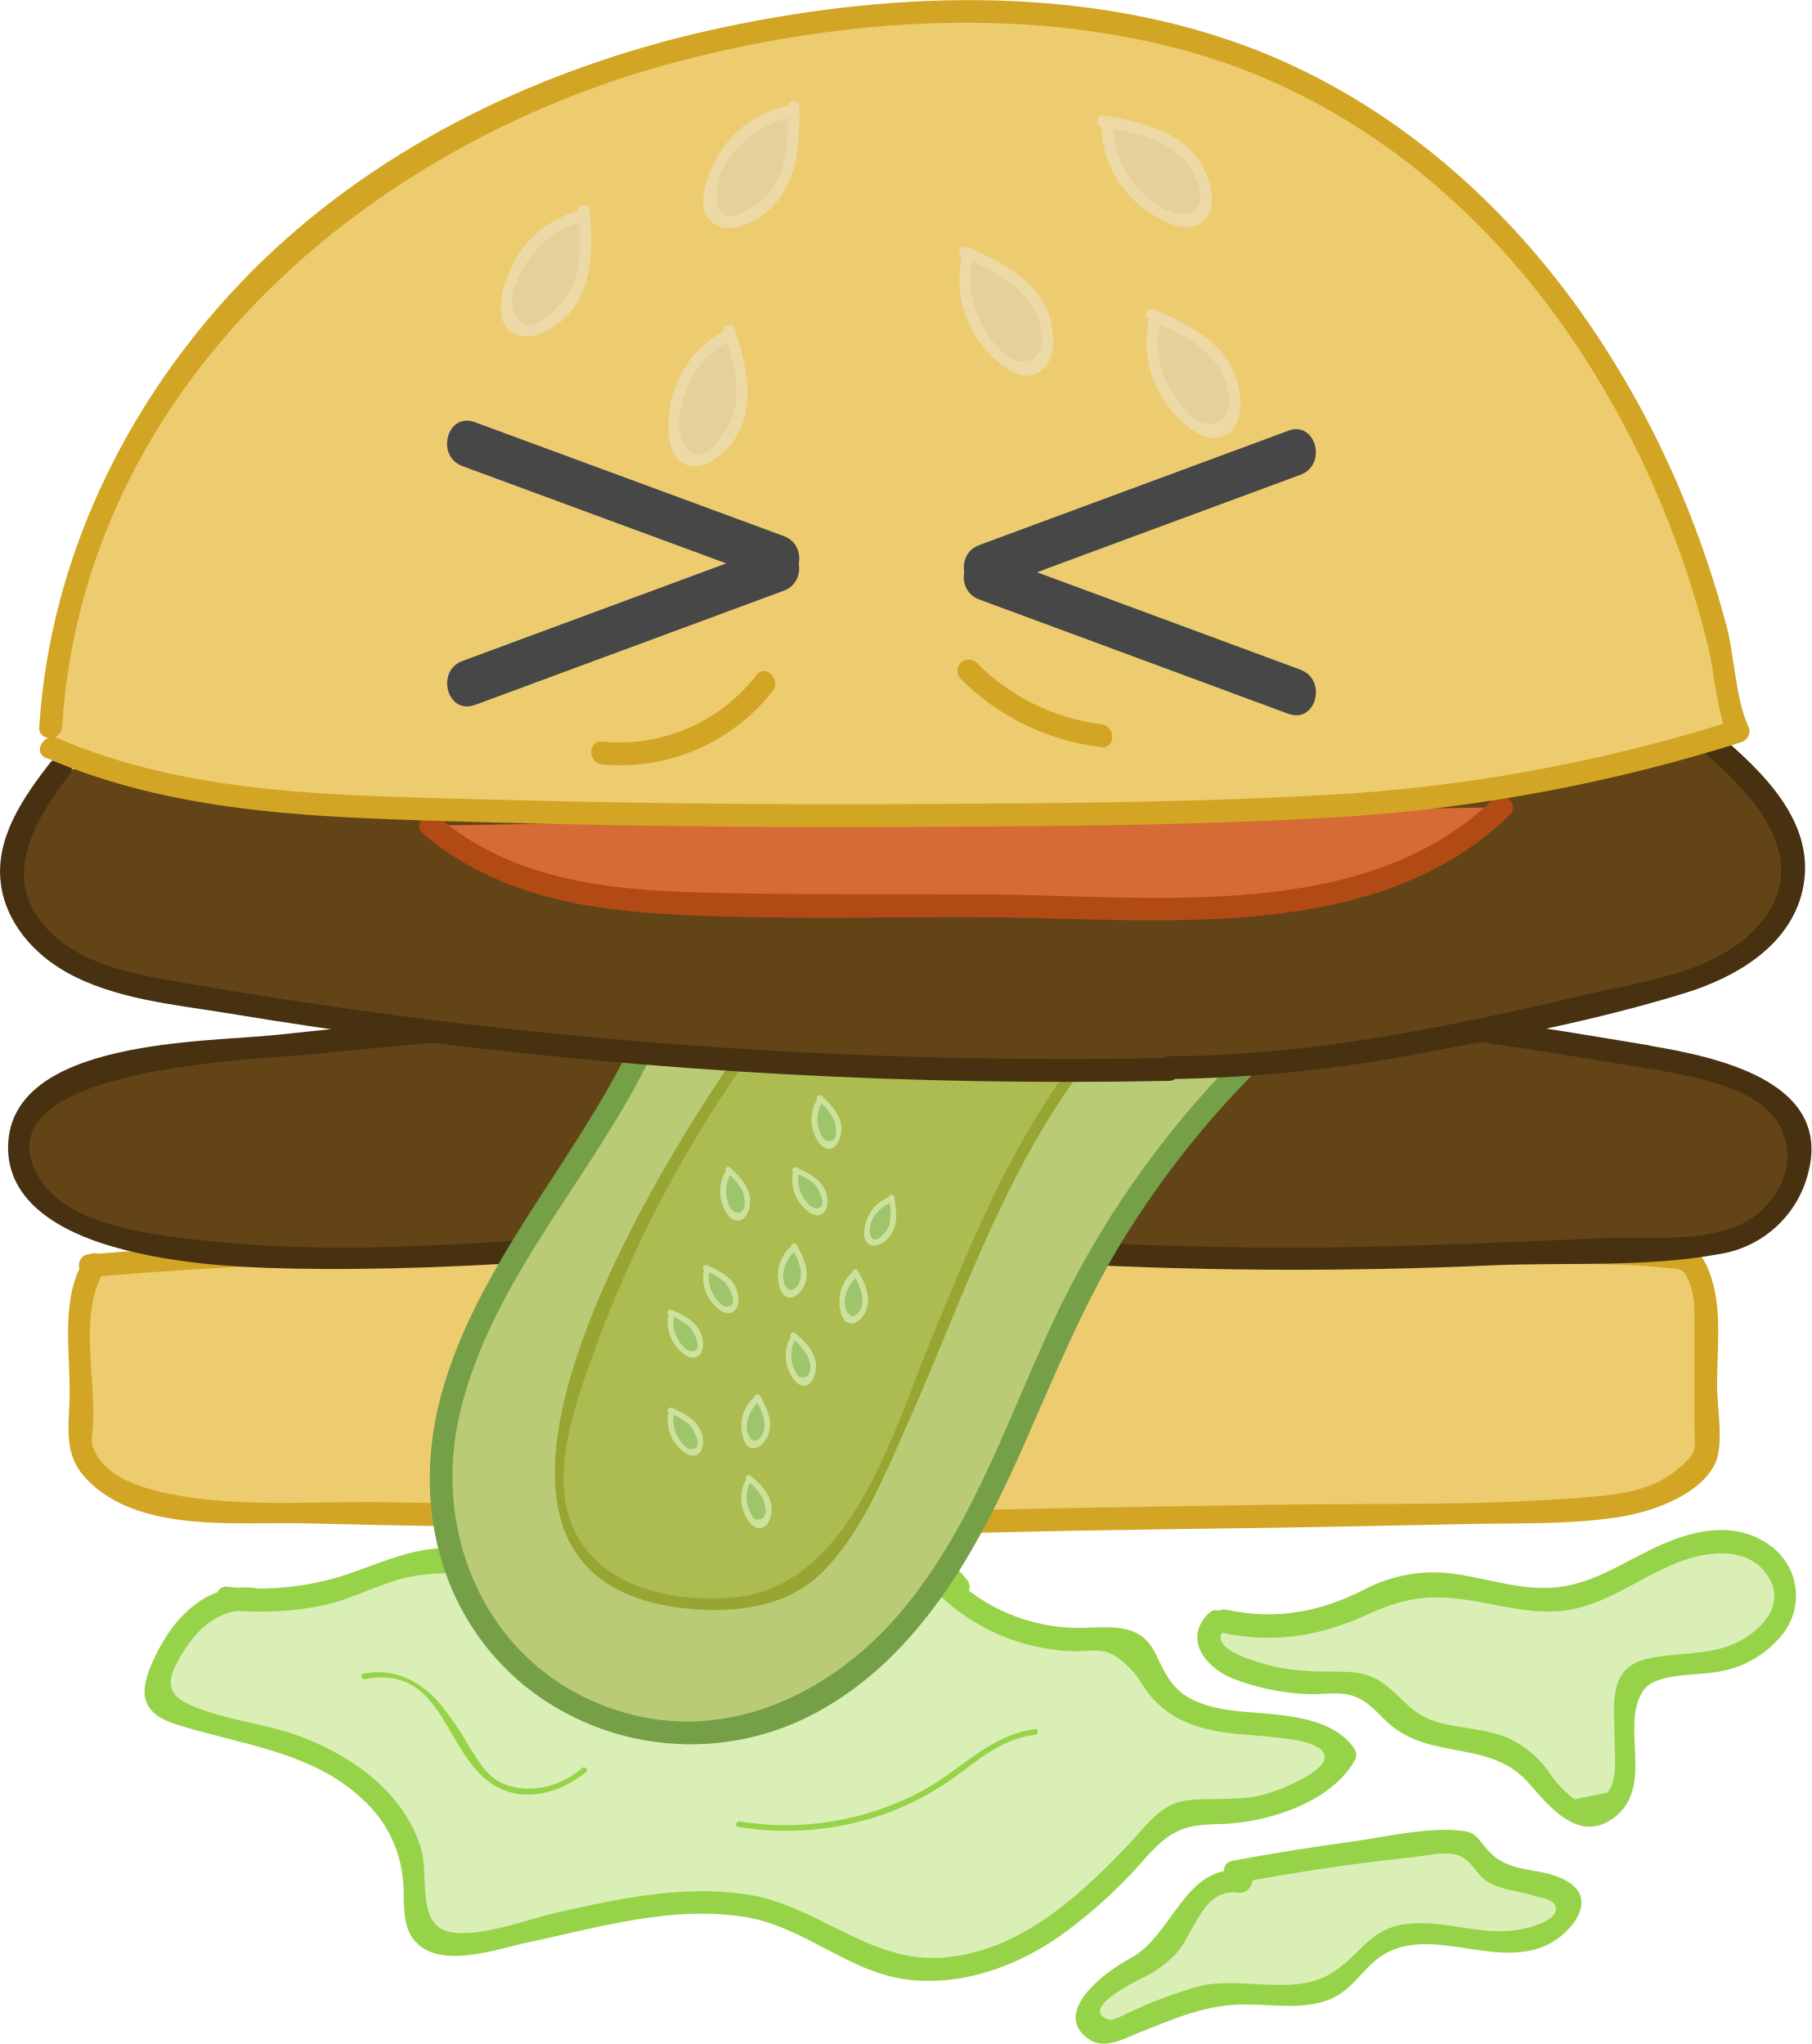
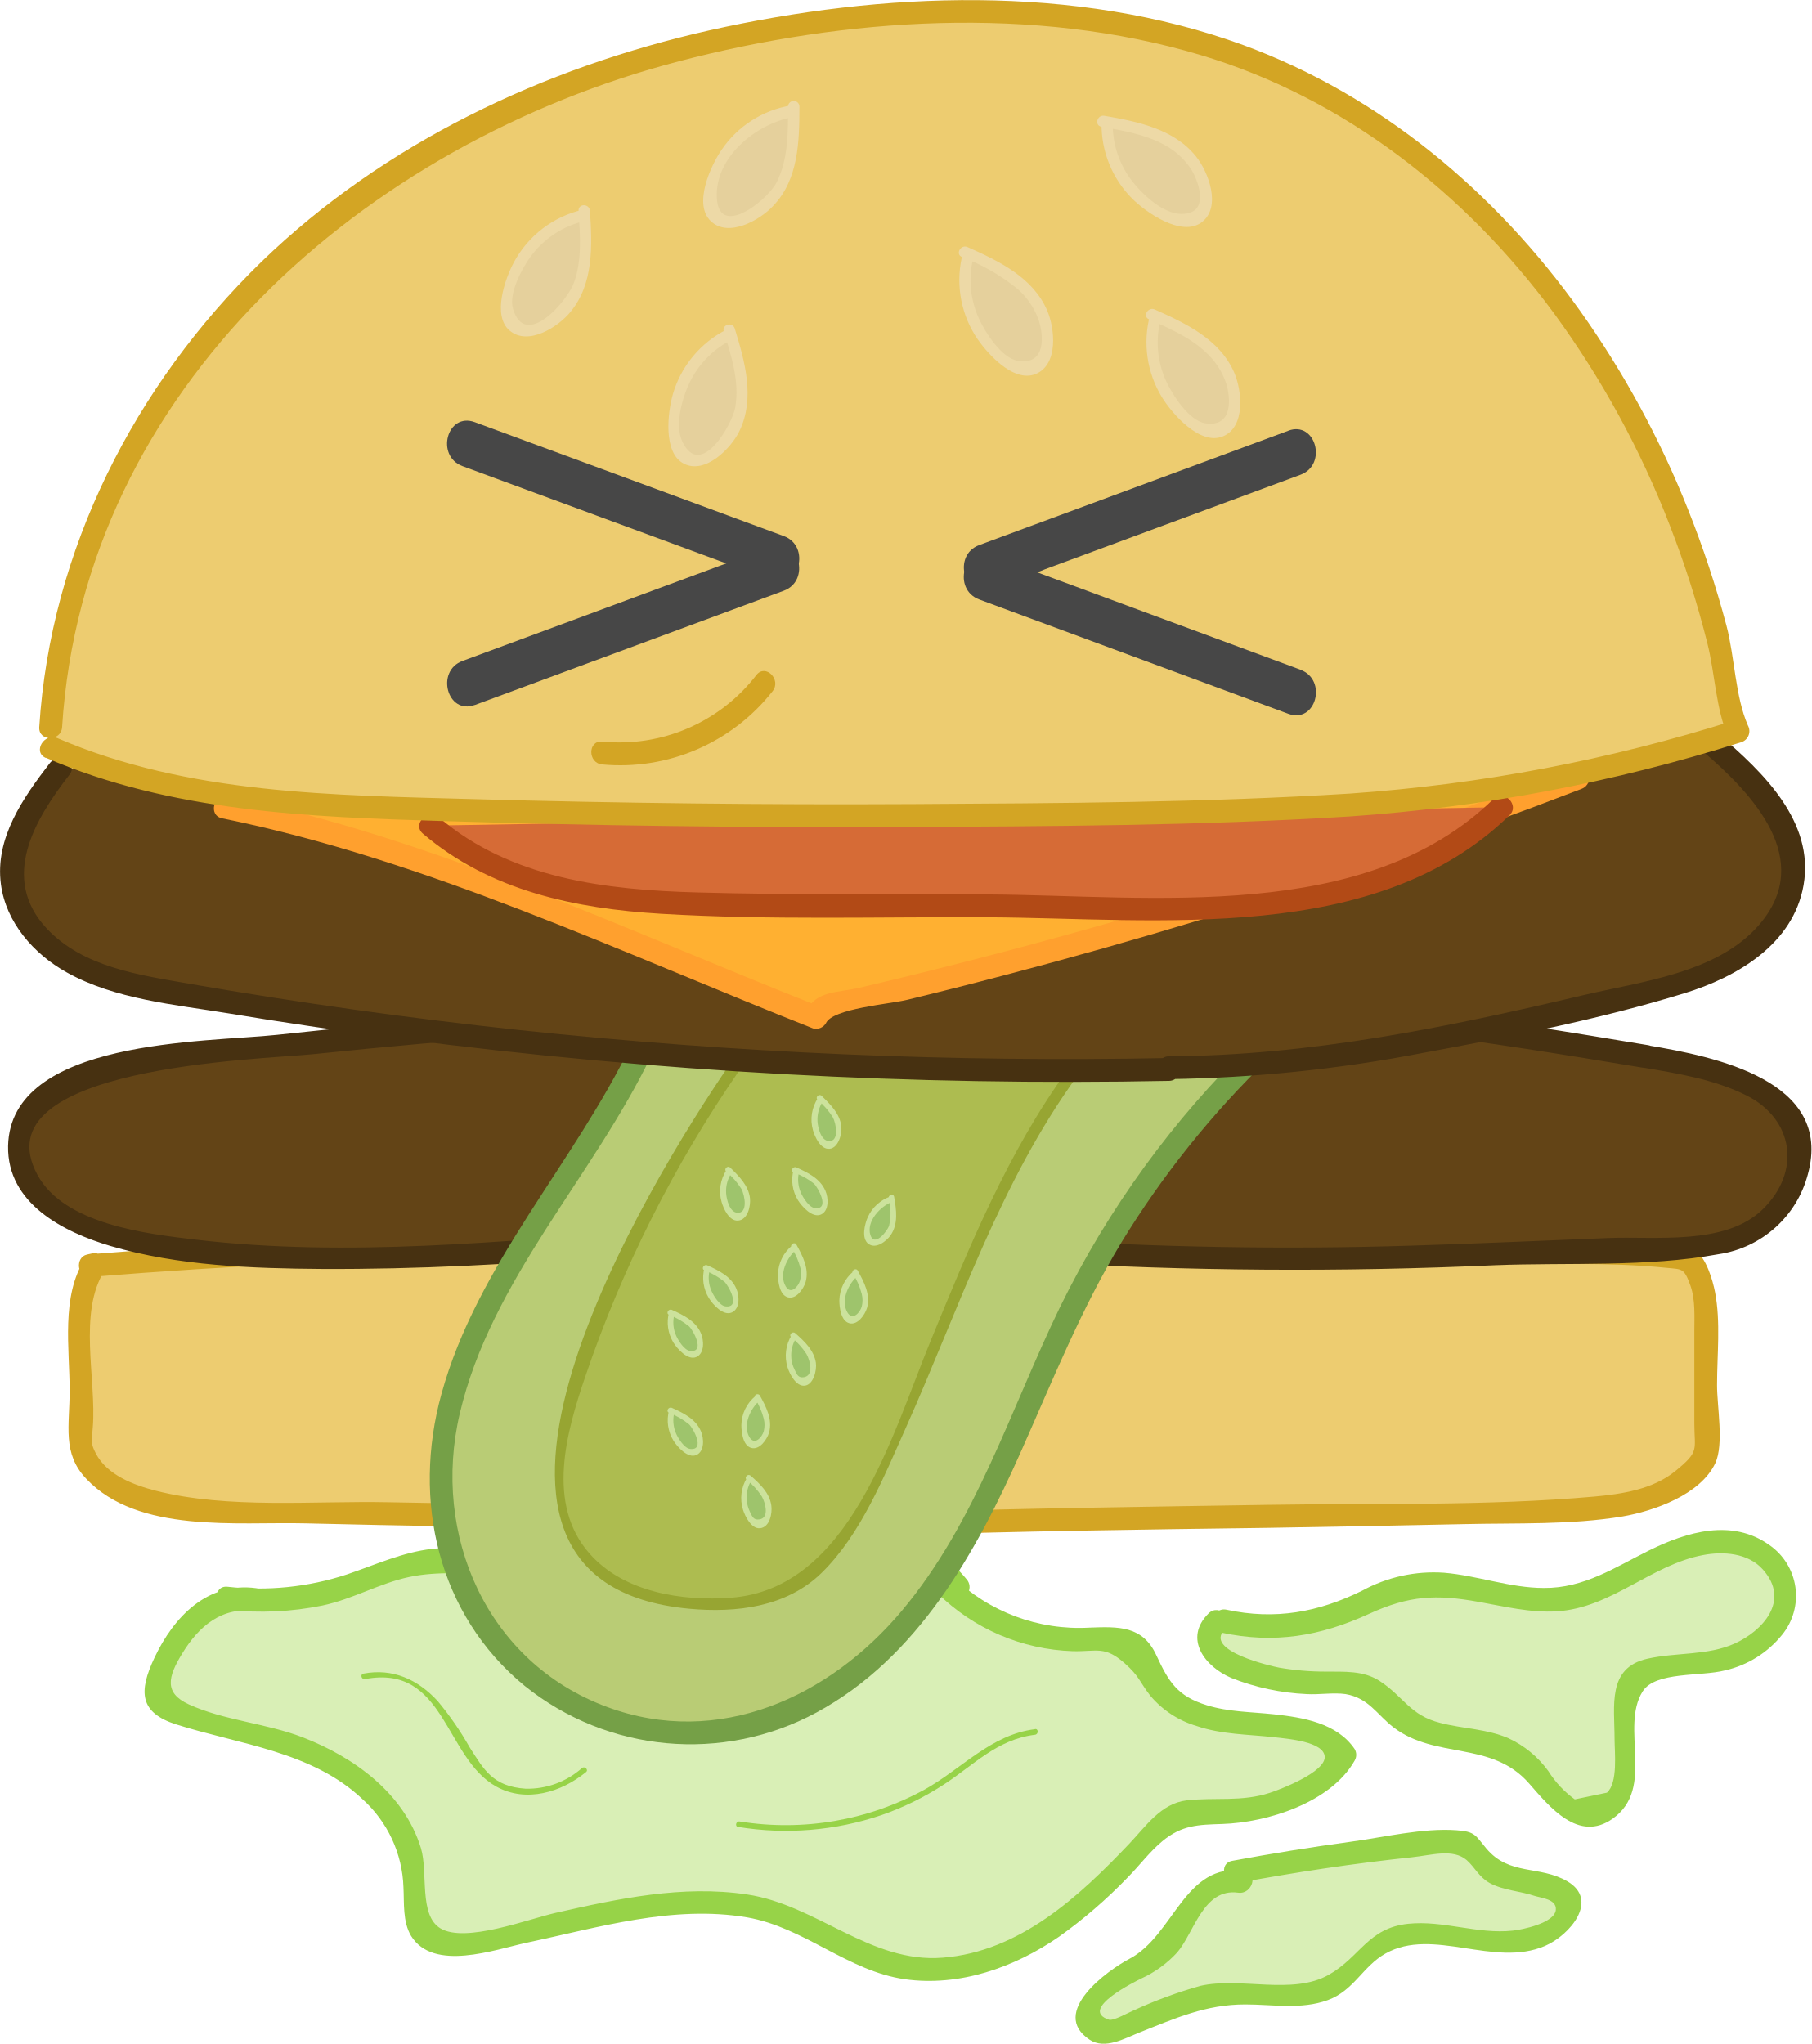
<svg xmlns="http://www.w3.org/2000/svg" id="Layer_1" data-name="Layer 1" viewBox="0 0 237.77 268.29">
  <defs>
-     <style>.cls-1{fill:#edcc70;}.cls-2{fill:#d3a524;}.cls-3{fill:#634416;}.cls-4{fill:#473111;}.cls-5{fill:#d9efb6;}.cls-6{fill:#97d348;}.cls-7{fill:#b9cc75;}.cls-8{fill:#75a047;}.cls-9{fill:#adbc50;}.cls-10{fill:#97a532;}.cls-11{fill:#9ec46c;}.cls-12{fill:#cce29c;}.cls-13{fill:#d66b36;}.cls-14{fill:#b24a16;}.cls-15{fill:#e5d09c;}.cls-16{fill:#edd9a6;}.cls-17{fill:#474747;}</style>
+     <style>.cls-1{fill:#edcc70;}.cls-2{fill:#d3a524;}.cls-3{fill:#634416;}.cls-4{fill:#473111;}.cls-5{fill:#d9efb6;}.cls-6{fill:#97d348;}.cls-7{fill:#b9cc75;}.cls-8{fill:#75a047;}.cls-9{fill:#adbc50;}.cls-10{fill:#97a532;}.cls-11{fill:#9ec46c;}.cls-12{fill:#cce29c;}.cls-13{fill:#ffb031;}.cls-14{fill:#ffa02e;}.cls-15{fill:#d66b36;}.cls-16{fill:#b24a16;}.cls-17{fill:#e5d09c;}.cls-18{fill:#edd9a6;}.cls-19{fill:#474747;}</style>
  </defs>
  <path class="cls-1" d="M149.56,181.42c32.14-1.14,69.83-1,102,0l.74,1c1.73,2.15,1.8,5.14,1.79,7.9l0,17.29-.58.36c-3.37,5.52-10.9,6.34-17.35,6.57-25.71.92-63.18,1-88.88,1.93h.45c-25.71-.92-63.18-1-88.88-1.93-6.46-.23-14-1-17.35-6.57l-.58-.36,0-17.29c0-2.76.07-5.75,1.8-7.9l-.63.14a809.37,809.37,0,0,1,112.62-1.33" transform="translate(-30.19 -16.46)" />
  <path class="cls-2" d="M149.56,182.92c16.68-.58,33.37-.81,50.07-.8q12.78,0,25.58.21c7.84.13,16-.25,23.77.55,2,.2,2.24,0,3.08,2.36.65,1.86.5,4.08.5,6,0,4,0,8,0,12,0,3.59.74,3.68-2.52,6.33-2.94,2.39-7,3-10.63,3.33-14.13,1.25-28.57.85-42.75,1.08-16.47.26-32.95.47-49.42,1a1.5,1.5,0,0,0,0,3h.45a1.5,1.5,0,0,0,0-3c-22.19-.77-44.38-.91-66.57-1.34-9.75-.2-21,.91-30.48-1.51-2.88-.74-6.42-2.06-7.88-4.91-.68-1.31-.54-1.52-.39-3.44.5-6.25-2-15.07,1.57-20.59a1.52,1.52,0,0,0-1.7-2.2l-.63.14c-1.62.36-1.3,3.09.4,2.94a812.49,812.49,0,0,1,112.62-1.33c1.93.1,1.92-2.9,0-3A812.49,812.49,0,0,0,42,181.09l.4,2.95.63-.14-1.7-2.2c-3.16,4.9-2,11.77-2,17.3,0,4.6-1,8.22,2.18,11.56,6.79,7.21,19.78,5.63,28.72,5.85,25.81.65,51.63.69,77.43,1.59v-3h-.45v3c16.47-.57,32.95-.78,49.42-1q12.87-.21,25.73-.49c6.85-.16,14,.12,20.75-1,4.14-.71,10.26-2.86,12.2-7,1.16-2.49.22-7.48.23-10.25,0-4,.49-8.27-.26-12.18-.31-1.61-1.16-4.57-2.7-5.57-2.39-1.57-7.74-.64-10.51-.72q-13.89-.36-27.78-.48c-21.58-.21-43.17,0-64.74.72-1.92.07-1.93,3.07,0,3Z" transform="translate(-30.19 -16.46)" />
  <path class="cls-3" d="M246.12,155.1c-20.19-3.37-40.61-6.75-61.36-6.74l0-.16A958,958,0,0,0,54,155.26c-4.52.55-9.14,1.17-13.16,2.72s-7.41,4.24-7.92,7.42c-2.88,18.23,40.31,16,48.84,16,21.55.06,38.57-3.83,60.08-2.46,13.6.87,27.19,2,40.81,2.52,22.6.87,45.09-.68,67.65-1.4,6.73-.22,12.28-1.38,15.13-8.11C270.7,159.46,255.11,156.6,246.12,155.1Z" transform="translate(-30.19 -16.46)" />
  <path class="cls-4" d="M246.52,153.65c-20.46-3.41-41-6.7-61.76-6.79l1.44,1.9,0-.16a1.52,1.52,0,0,0-1.44-1.9,966.4,966.4,0,0,0-118.22,5.59c-9.29,1-35,.49-35.29,14.6-.13,7.52,7.24,11.29,13.49,13.13,8.89,2.6,18.49,2.93,27.69,3,12.57.06,25.07-.61,37.59-1.66,18.88-1.57,37.2-.44,56.06.76a577.76,577.76,0,0,0,60.31.41c9.59-.38,19.93.29,29.37-1.45a14.27,14.27,0,0,0,11.7-10.49c3.39-12.33-12.24-15.45-21-16.92-1.89-.32-2.7,2.57-.8,2.89,4.64.78,9.51,1.56,13.75,3.69,6.16,3.08,7.26,10,2.06,15-4.9,4.71-14,3.47-20.19,3.71-8.62.34-17.23.74-25.85,1-16.82.53-33.56.22-50.35-.87-16.39-1.06-32.52-2.4-48.95-1.19-19.88,1.47-40.27,3.62-60.2,1.28-6.51-.77-17.28-2-20.82-8.5-7.77-14.29,29.34-15.14,36.24-15.86a966.88,966.88,0,0,1,113.38-5.07l-1.45-1.9,0,.16a1.52,1.52,0,0,0,1.45,1.9c20.53.09,40.76,3.32,61,6.68C247.61,156.86,248.42,154,246.52,153.65Z" transform="translate(-30.19 -16.46)" />
  <path class="cls-5" d="M60.16,226.27A36.26,36.26,0,0,0,77,224.33c3.21-1.18,6.39-2.84,9.8-2.72l1-.51a37.84,37.84,0,0,0,14.94-.94c2.71-.74,5.46-1.78,8.25-1.44,2.41.29,4.56,1.59,6.86,2.35,6.37,2.09,13.23,0,19.85-1.12s14.53-.58,18.4,4.89l-1.81-.33a24.37,24.37,0,0,0,19,7.13c2.43-.18,5.37-.53,6.82,1.42a11.48,11.48,0,0,1,1.17,3.07c1.59,4.38,6.88,6.05,11.51,6.49s9.71.35,13.37,3.23a1.45,1.45,0,0,1,.66,1,1.5,1.5,0,0,1-.58,1,23.56,23.56,0,0,1-17.76,6.5,8.58,8.58,0,0,0-3.68.2,7.1,7.1,0,0,0-2.41,1.92c-4.9,5.23-9.82,10.58-16,14.28s-13.78,5.55-20.55,3.22c-3.7-1.27-6.89-3.68-10.46-5.28-7-3.1-15-2.91-22.5-1.64S98,270.63,90.47,271.55a6.22,6.22,0,0,1-3.48-.29c-2.7-1.33-2.23-5.2-2.34-8.22-.26-6.9-5.78-12.62-12-15.68s-13.14-4.15-19.74-6.2a2.65,2.65,0,0,1-2.06-4.24,22.2,22.2,0,0,1,4.68-7.75c2.18-2.12,5.35-3.44,8.3-2.71" transform="translate(-30.19 -16.46)" />
  <path class="cls-6" d="M60.16,227.77a40.18,40.18,0,0,0,12.33-.57c4-.84,7.49-2.92,11.4-3.75s7.42-.32,11.41-.57,7.38-1.36,11.1-2.2c5.08-1.15,8.14,1.28,12.79,2.3,3.84.85,7.79.4,11.62-.24,8.06-1.34,18.21-4.33,24.22,3.16l1.46-2.5-1.81-.34a1.51,1.51,0,0,0-1.46,2.51A26.53,26.53,0,0,0,171,233.19c3.18.07,4.16-.73,6.78,1.57,1.94,1.71,1.94,2.4,3.36,4.25a12.63,12.63,0,0,0,6.1,4c3.31,1.13,6.78,1.09,10.22,1.48,1.74.2,6.48.57,6.59,2.55s-5.57,4.2-7.17,4.73c-3.72,1.23-7.21.58-10.94,1-3.36.4-5.33,3.36-7.5,5.65-6.64,7-14.43,14.21-24.54,15-9.47.75-16.54-6.94-25.68-8.3-8.47-1.26-16.86.55-25.08,2.41-3.61.82-11.86,4-15.13,2.05-2.9-1.72-1.6-7.35-2.58-10.55-2.21-7.2-8.8-11.94-15.53-14.54-4.77-1.84-10.33-2.21-14.93-4.32-3.29-1.51-2.73-3.63-.87-6.67,2.19-3.59,5.19-6.19,9.73-5.58,1.91.25,1.89-2.75,0-3-6.39-.86-10.81,3.72-13.36,9.11-2.11,4.46-2,7.23,2.87,8.78,8.3,2.63,17.81,3.54,24.42,9.8a16.25,16.25,0,0,1,5.38,11.56c.11,2.09-.12,4.51,1,6.39,2.94,4.75,11,1.79,15.1.91,9.46-2,19.24-5,29-3.34,7.52,1.31,13.2,7.05,20.72,8.12,7.16,1,14.35-1.54,20.2-5.57a64.29,64.29,0,0,0,9-7.76c1.54-1.54,2.91-3.41,4.58-4.79,2.57-2.14,4.76-2.16,7.85-2.26,5.94-.19,14.28-2.81,17.39-8.32a1.49,1.49,0,0,0,0-1.51c-2.32-3.42-6.75-4.15-10.61-4.57-3-.32-5.94-.3-8.8-1.19-3.87-1.19-5-3.07-6.61-6.54-1.79-3.92-5-3.78-8.81-3.64a23.83,23.83,0,0,1-17.93-6.69l-1.46,2.5,1.82.34a1.52,1.52,0,0,0,1.46-2.51c-4.23-5.26-11.06-6.27-17.45-5.6-4.66.49-9.18,1.84-13.86,2.19-5.54.4-9.31-2.36-14.47-3.1-3.75-.54-7.29,1.13-10.88,1.89-4.57,1-9,.15-13.47.64-3.87.43-7.51,2.11-11.21,3.36a36.93,36.93,0,0,1-15.66,1.61c-1.92-.19-1.91,2.81,0,3Z" transform="translate(-30.19 -16.46)" />
  <path class="cls-6" d="M166,243.43c-5.76.72-9.58,5.2-14.46,7.92a37.92,37.92,0,0,1-24.27,4.19c-.48-.08-.68.65-.2.72a39,39,0,0,0,18.79-1.55,37.67,37.67,0,0,0,8.17-4c3.93-2.54,7-5.94,12-6.55.47-.06.47-.81,0-.75Z" transform="translate(-30.19 -16.46)" />
  <path class="cls-6" d="M78.1,236.85c10.57-2,10.41,10.38,17.26,14.13,3.91,2.14,8.51.72,11.74-1.92.37-.3-.16-.83-.53-.53a10.77,10.77,0,0,1-7.38,2.71c-4.36-.29-5.49-2.52-7.37-5.44a40.85,40.85,0,0,0-4.2-6.08c-2.61-2.82-5.88-4.32-9.72-3.59-.48.09-.28.81.2.72Z" transform="translate(-30.19 -16.46)" />
  <path class="cls-5" d="M190.85,229.3a25.36,25.36,0,0,0,16.83-1.59,47.92,47.92,0,0,1,5.73-2.66c7.3-2.3,15.16,2.48,22.71,1.23,3.58-.59,6.79-2.5,10-4.22s6.65-3.33,10.28-3.24,7.45,2.42,8.08,6c.66,3.75-2.39,7.3-5.9,8.78s-7.43,1.47-11.22,1.94a4.54,4.54,0,0,0-3,1.24,4.81,4.81,0,0,0-.74,3.18l0,6.35c0,3.31-.61,7.51-3.82,8.34-2.08.54-4.22-.79-5.65-2.4s-2.51-3.56-4.2-4.91c-4.68-3.74-12.46-1.67-16.67-5.93a23.38,23.38,0,0,0-2.74-3c-1.78-1.25-4.15-1.06-6.33-1A32.52,32.52,0,0,1,193,235.58a7,7,0,0,1-3.64-2.36c-.82-1.23-.71-3.17.58-3.89" transform="translate(-30.19 -16.46)" />
  <path class="cls-6" d="M190.46,230.75c6.93,1.5,13,.48,19.39-2.45,5.3-2.43,8.83-2.59,14.42-1.58,3.38.6,6.76,1.45,10.23,1.24,7.2-.44,12.34-6.1,19.22-7.39,2.62-.5,5.88-.28,7.81,1.87,3.74,4.15-.1,8.13-3.66,9.74s-7.66,1.14-11.48,2c-5.29,1.2-4.3,6.15-4.3,10.53,0,1.8.47,5.74-1,7.05l-4.22.88a13.21,13.21,0,0,1-3.47-3.71,13.48,13.48,0,0,0-5.27-4.33c-2.84-1.22-6-1.23-8.92-2-4-1-4.78-3.44-7.95-5.5-2.15-1.4-4.64-1.2-7.09-1.23a35.72,35.72,0,0,1-6.1-.52c-.92-.17-10-2.22-7.13-5,1.37-1.36-.75-3.48-2.13-2.12-3.33,3.3-.49,7,3,8.48a30.63,30.63,0,0,0,9.87,2.11c1.66.1,3.48-.23,5.11,0,3.05.52,4.12,2.71,6.3,4.38,5.54,4.22,12.86,1.72,17.77,7.34,2.68,3.06,6.5,7.83,11,4.62,5.62-4,.93-11.93,3.91-16.68,1.67-2.66,7.64-1.94,10.82-2.77a13.45,13.45,0,0,0,7.49-4.67,8.1,8.1,0,0,0-1.68-11.79c-4.88-3.5-10.83-1.73-15.73.69-4.54,2.25-8.6,5-13.87,4.95-4.42,0-8.69-1.63-13.09-2a19.54,19.54,0,0,0-10.73,2.35c-5.77,2.85-11.45,3.88-17.8,2.51-1.88-.41-2.68,2.48-.79,2.89Z" transform="translate(-30.19 -16.46)" />
  <path class="cls-5" d="M193.08,263.48c-2.38-.82-4.89,1-6.31,3.07s-2.31,4.57-4.18,6.26c-1.67,1.51-3.9,2.2-5.85,3.32s-3.78,3.07-3.55,5.31a2.09,2.09,0,0,0,1.07,1.73,2.7,2.7,0,0,0,1.85-.12c4.86-1.59,9.4-4.4,14.48-4.88,5.44-.51,11.71,1.51,15.92-2,1.35-1.12,2.27-2.68,3.62-3.8,3.65-3,9-1.86,13.68-1.15s10.64.09,12.37-4.31a1.76,1.76,0,0,0,.1-1.29,1.9,1.9,0,0,0-1.16-.9c-3.93-1.48-9.38-1-11.14-4.83a3.46,3.46,0,0,0-.78-1.34,2.53,2.53,0,0,0-1.86-.32,283.59,283.59,0,0,0-29,4" transform="translate(-30.19 -16.46)" />
  <path class="cls-6" d="M193.48,262c-7.89-1.08-9.17,8.49-15.08,11.58-2.78,1.45-10.58,7.05-5.2,10.61,2,1.32,4.58-.17,6.51-.94,4.69-1.86,8.76-3.7,13.92-3.69,3.58,0,7.33.7,10.8-.56s4.59-4.44,7.6-6.13c6.23-3.5,14.23,1.9,20.94-1,3.22-1.38,7.18-6,2.91-8.48-3.66-2.12-7.57-.69-10.61-4.29-1.45-1.72-1.43-2.24-3.93-2.41-4.45-.32-9.59.94-14,1.53-5.16.7-10.3,1.54-15.43,2.49-1.89.35-1.09,3.24.8,2.89,7.55-1.4,15.15-2.55,22.79-3.36,2.55-.27,5.38-1.17,7.18.37,1.12,1,1.58,2.19,3,3,1.84,1,4,1.05,5.91,1.7.82.27,2.93.41,2.79,1.84-.16,1.74-4.46,2.6-5.65,2.72-4.61.5-9.11-1.38-13.73-.9-5.29.56-6.28,4.36-10.43,6.7-4.76,2.7-11.59.25-16.85,1.45a59.62,59.62,0,0,0-8.78,3.24c-.59.23-2.62,1.39-3.21,1.2-4.09-1.35,3.66-5.11,4.21-5.39a14.74,14.74,0,0,0,4.75-3.44c2.24-2.61,3.42-8.47,8-7.84,1.89.26,2.71-2.63.8-2.89Z" transform="translate(-30.19 -16.46)" />
  <path class="cls-7" d="M114.42,154.15c-4.79,10.32-11.92,19.35-17.64,29.19s-10.1,21.11-8.54,32.38a32.76,32.76,0,0,0,42.15,26.83c11.48-3.55,20.16-13.14,26.14-23.56s9.83-21.92,15.29-32.62a120.13,120.13,0,0,1,23.72-32" transform="translate(-30.19 -16.46)" />
  <path class="cls-8" d="M113.12,153.39c-7.55,15.76-20.31,29-25,46.06-3.85,13.94-.49,28.92,10.94,38.3a34.76,34.76,0,0,0,38.28,3.49c13.32-7.19,21-21.06,26.91-34.4,4.11-9.24,7.86-18.62,13.12-27.31a122.1,122.1,0,0,1,19.26-24.06c1.38-1.35-.74-3.47-2.12-2.12A124.38,124.38,0,0,0,169.32,188c-6.52,13.44-11,28.22-20.74,39.85-9.5,11.36-24.09,18.09-38.71,12.66C94.07,234.69,86.8,217.91,90.53,202c4.14-17.62,17.52-31.08,25.18-47.08.83-1.73-1.75-3.26-2.59-1.52Z" transform="translate(-30.19 -16.46)" />
  <path class="cls-9" d="M126.52,156.67a161.19,161.19,0,0,0-20.8,42c-2.13,6.57-3.75,14.13-.27,20.09,3.82,6.54,12.39,8.63,20,8.25a20.29,20.29,0,0,0,8.67-2c3.81-2,6.32-5.84,8.45-9.61,10.62-18.82,15.55-40.76,28.45-58.09" transform="translate(-30.19 -16.46)" />
  <path class="cls-10" d="M125.87,156.29c-10.51,15.35-42.63,67.86-5.22,71.33,6.16.57,12.76-.21,17.36-4.7,5.18-5.06,8.19-12.64,11.09-19.11,7-15.66,12.32-32.17,22.52-46.18.57-.79-.73-1.54-1.3-.76-7.9,10.87-12.93,23.27-18,35.61S141.7,225,126.15,226.17c-6.44.49-14.16-.71-18.63-5.84-5.67-6.51-3-15.89-.53-23.14a163,163,0,0,1,20.17-40.14c.55-.8-.75-1.55-1.29-.76Z" transform="translate(-30.19 -16.46)" />
  <path class="cls-11" d="M118.33,201.66a4.64,4.64,0,0,0,2.23,5.26,1,1,0,0,0,.87.14.94.94,0,0,0,.45-.51,3,3,0,0,0-.75-3.2,8.91,8.91,0,0,0-3-1.81" transform="translate(-30.19 -16.46)" />
  <path class="cls-12" d="M118,201.56a5.1,5.1,0,0,0,.58,4c.52.83,1.89,2.36,3,1.88s1-2.23.6-3.13c-.68-1.6-2.31-2.39-3.81-3.06-.44-.19-.82.45-.38.65a9.57,9.57,0,0,1,2.63,1.51c.54.5,2.18,3.46.14,3.23-.76-.09-1.55-1.37-1.83-2a4.27,4.27,0,0,1-.22-2.86.38.38,0,0,0-.73-.2Z" transform="translate(-30.19 -16.46)" />
  <path class="cls-11" d="M118.33,188.8a4.64,4.64,0,0,0,2.23,5.26,1.09,1.09,0,0,0,.87.14.94.94,0,0,0,.45-.51,3,3,0,0,0-.75-3.2,9.1,9.1,0,0,0-3-1.82" transform="translate(-30.19 -16.46)" />
  <path class="cls-12" d="M118,188.7a5.1,5.1,0,0,0,.58,4c.52.83,1.89,2.36,3,1.88s1-2.23.6-3.13c-.68-1.6-2.31-2.39-3.81-3.06-.44-.19-.82.45-.38.65a9.57,9.57,0,0,1,2.63,1.51c.54.5,2.18,3.46.14,3.23-.76-.09-1.55-1.37-1.83-2a4.27,4.27,0,0,1-.22-2.86.38.38,0,0,0-.73-.2Z" transform="translate(-30.19 -16.46)" />
  <path class="cls-11" d="M129.63,200a4.65,4.65,0,0,0-1.36,5.55,1.1,1.1,0,0,0,.62.63,1,1,0,0,0,.66-.14,3,3,0,0,0,1.31-3,8.73,8.73,0,0,0-1.29-3.22" transform="translate(-30.19 -16.46)" />
  <path class="cls-12" d="M129.37,199.68a5,5,0,0,0-1.88,3.83c0,.92.2,2.7,1.3,3s2.06-1.11,2.33-2c.5-1.74-.4-3.43-1.22-4.91a.38.38,0,0,0-.65.38,9.28,9.28,0,0,1,1.18,2.7,3.45,3.45,0,0,1,0,1.63c-.23.8-1.21,1.93-1.89.77-.92-1.57.17-3.82,1.4-4.83.37-.3-.16-.83-.53-.53Z" transform="translate(-30.19 -16.46)" />
  <path class="cls-11" d="M128.57,210.6a4.63,4.63,0,0,0,.55,5.69,1,1,0,0,0,.78.39,1,1,0,0,0,.59-.35,3,3,0,0,0,.23-3.28,8.77,8.77,0,0,0-2.28-2.62" transform="translate(-30.19 -16.46)" />
  <path class="cls-12" d="M128.24,210.41a5.08,5.08,0,0,0-.53,4.23c.28.89,1.11,2.53,2.24,2.41,1.29-.14,1.62-2,1.47-3-.24-1.66-1.52-2.84-2.71-3.89-.36-.32-.89.21-.53.53a9.28,9.28,0,0,1,2,2.2c.48.86,1,2.84-.34,3-.72.11-.91-.32-1.23-1a4.37,4.37,0,0,1-.41-1.45,4.31,4.31,0,0,1,.65-2.75c.25-.41-.39-.79-.65-.38Z" transform="translate(-30.19 -16.46)" />
  <path class="cls-11" d="M123,183a4.65,4.65,0,0,0,2.23,5.27,1.08,1.08,0,0,0,.87.13,1,1,0,0,0,.45-.5,3,3,0,0,0-.76-3.21,8.87,8.87,0,0,0-3-1.81" transform="translate(-30.19 -16.46)" />
  <path class="cls-12" d="M122.65,182.85a5.1,5.1,0,0,0,.58,4c.51.83,1.88,2.37,3,1.88s1-2.23.6-3.12c-.68-1.61-2.31-2.39-3.82-3.07-.43-.19-.82.46-.38.65a9.48,9.48,0,0,1,2.64,1.51c.54.5,2.18,3.46.14,3.23-.76-.08-1.55-1.36-1.83-2a4.27,4.27,0,0,1-.23-2.86.37.37,0,0,0-.72-.2Z" transform="translate(-30.19 -16.46)" />
  <path class="cls-11" d="M134.7,170.09a4.63,4.63,0,0,0,2.23,5.26,1,1,0,0,0,.87.14,1,1,0,0,0,.45-.5,3,3,0,0,0-.76-3.21,8.72,8.72,0,0,0-3-1.81" transform="translate(-30.19 -16.46)" />
  <path class="cls-12" d="M134.34,170a5.1,5.1,0,0,0,.58,4c.52.83,1.89,2.36,3,1.88s1-2.23.6-3.12c-.68-1.61-2.31-2.39-3.82-3.07-.43-.19-.81.45-.37.65A9.57,9.57,0,0,1,137,171.8c.54.5,2.18,3.46.14,3.23-.76-.09-1.55-1.36-1.83-2a4.33,4.33,0,0,1-.23-2.86.37.37,0,0,0-.72-.2Z" transform="translate(-30.19 -16.46)" />
  <path class="cls-11" d="M142.5,183.58a4.62,4.62,0,0,0-1.36,5.55,1.08,1.08,0,0,0,.61.63.88.88,0,0,0,.66-.14,3,3,0,0,0,1.31-3,8.84,8.84,0,0,0-1.28-3.22" transform="translate(-30.19 -16.46)" />
  <path class="cls-12" d="M142.23,183.31a5.1,5.1,0,0,0-1.88,3.83c0,.92.2,2.7,1.3,3s2.06-1.11,2.33-2c.5-1.74-.4-3.43-1.22-4.91-.24-.42-.88,0-.65.38a9.28,9.28,0,0,1,1.18,2.7,3.37,3.37,0,0,1,0,1.64c-.22.79-1.21,1.92-1.89.76-.92-1.57.17-3.82,1.4-4.82.37-.31-.16-.84-.53-.54Z" transform="translate(-30.19 -16.46)" />
  <path class="cls-11" d="M134.41,191.89a4.65,4.65,0,0,0,.55,5.69,1.08,1.08,0,0,0,.79.39.89.89,0,0,0,.58-.35,3,3,0,0,0,.24-3.28,8.91,8.91,0,0,0-2.28-2.62" transform="translate(-30.19 -16.46)" />
  <path class="cls-12" d="M134.09,191.7a5.14,5.14,0,0,0-.54,4.24c.28.88,1.11,2.52,2.25,2.4s1.61-2,1.47-3c-.25-1.66-1.52-2.84-2.71-3.89-.36-.32-.9.21-.53.53a9.24,9.24,0,0,1,2,2.2c.49.86,1,2.84-.34,3.05-.72.11-.91-.32-1.22-1a4.1,4.1,0,0,1-.42-1.45,4.31,4.31,0,0,1,.66-2.75c.25-.41-.4-.79-.65-.38Z" transform="translate(-30.19 -16.46)" />
  <path class="cls-11" d="M125.88,170.18a4.63,4.63,0,0,0,.36,5.7,1.07,1.07,0,0,0,.77.42,1,1,0,0,0,.59-.33,3,3,0,0,0,.35-3.27,8.86,8.86,0,0,0-2.18-2.7" transform="translate(-30.19 -16.46)" />
  <path class="cls-12" d="M125.56,170a5.06,5.06,0,0,0-.67,4.21c.25.89,1,2.56,2.17,2.46,1.29-.1,1.67-1.95,1.56-2.95-.2-1.66-1.44-2.88-2.59-4-.35-.34-.88.19-.53.53a9.24,9.24,0,0,1,2,2.27c.44.82.89,3.22-.54,3.12-1-.07-1.41-1.7-1.47-2.57a4.28,4.28,0,0,1,.76-2.73c.26-.4-.39-.78-.65-.37Z" transform="translate(-30.19 -16.46)" />
  <path class="cls-11" d="M137.87,160.76a4.65,4.65,0,0,0,.36,5.71,1,1,0,0,0,.77.41,1,1,0,0,0,.6-.32,3.06,3.06,0,0,0,.35-3.28,9.13,9.13,0,0,0-2.19-2.69" transform="translate(-30.19 -16.46)" />
  <path class="cls-12" d="M137.55,160.57a5.12,5.12,0,0,0-.67,4.22c.25.89,1,2.56,2.17,2.46s1.67-1.95,1.56-2.95c-.19-1.66-1.44-2.88-2.59-4-.35-.33-.88.2-.53.53a9.48,9.48,0,0,1,2,2.28c.44.82.89,3.22-.54,3.12-1-.07-1.41-1.7-1.47-2.57a4.41,4.41,0,0,1,.76-2.73c.27-.4-.38-.78-.65-.38Z" transform="translate(-30.19 -16.46)" />
  <path class="cls-11" d="M147.17,173.86a4.65,4.65,0,0,0-3.13,4.79,1.06,1.06,0,0,0,.37.79,1,1,0,0,0,.67.1,3,3,0,0,0,2.24-2.42,8.85,8.85,0,0,0-.14-3.47" transform="translate(-30.19 -16.46)" />
  <path class="cls-12" d="M147.07,173.5a5.1,5.1,0,0,0-3,2.74c-.39.88-.87,2.8.11,3.5s2.33-.35,2.88-1.12c1.05-1.49.77-3.37.48-5.07-.08-.47-.81-.27-.72.2a7.61,7.61,0,0,1,.06,3.58c-.26.79-1.94,2.84-2.45,1.26-.59-1.8,1.33-3.83,2.84-4.37.45-.16.25-.88-.2-.72Z" transform="translate(-30.19 -16.46)" />
  <path class="cls-11" d="M134.45,180.19a4.64,4.64,0,0,0-1.38,5.55,1.1,1.1,0,0,0,.62.63,1,1,0,0,0,.66-.14,3,3,0,0,0,1.32-3,9.21,9.21,0,0,0-1.28-3.22" transform="translate(-30.19 -16.46)" />
  <path class="cls-12" d="M134.18,179.92a5.05,5.05,0,0,0-1.89,3.82c0,.92.2,2.7,1.3,3s2.06-1.11,2.33-2c.5-1.75-.39-3.44-1.21-4.92-.23-.42-.88,0-.65.38a9.22,9.22,0,0,1,1.18,2.71,3.46,3.46,0,0,1-.05,1.63c-.23.79-1.22,1.92-1.89.75-.92-1.57.18-3.81,1.41-4.82.38-.3-.16-.83-.53-.53Z" transform="translate(-30.19 -16.46)" />
  <path class="cls-3" d="M254.72,114c5.49,4.62,11.5,10.44,10.8,17.58-.44,4.57-3.72,8.47-7.64,10.85S249.41,145.9,245,147c-20.19,4.83-40.6,9.69-61.36,9.67l0,.23a670.62,670.62,0,0,1-130.8-10.13c-4.52-.8-9.13-1.68-13.15-3.91s-7.42-6.08-7.93-10.65c-.6-5.46,2.89-10.45,6.28-14.77" transform="translate(-30.19 -16.46)" />
  <path class="cls-4" d="M253.66,115.06c6.58,5.62,14.75,14.27,7.41,22.78-5.47,6.35-15.46,7.45-23.15,9.26-17.87,4.22-35.89,7.93-54.33,8a1.53,1.53,0,0,0-1.45,1.9l0,.23,1.45-1.9a676.66,676.66,0,0,1-85.17-3.66q-21.75-2.33-43.3-6.07c-6.56-1.15-14-2.15-18.8-7.27-6.16-6.59-1.6-14.29,3-20.2,1.18-1.52-1.42-3-2.59-1.51-3.5,4.54-7.23,9.85-6.42,15.91.66,5,4.3,9.14,8.61,11.55,6.36,3.56,14.19,4.23,21.25,5.39q11.32,1.88,22.71,3.35a677.26,677.26,0,0,0,100.75,5.51,1.52,1.52,0,0,0,1.44-1.9l0-.23-1.44,1.9a189.14,189.14,0,0,0,33.21-3.42c11.46-2.11,23.24-4.41,34.39-7.84,6.93-2.12,14.33-6.45,15.67-14.22,1.44-8.32-5.34-14.83-11.08-19.72-1.46-1.25-3.59.86-2.12,2.12Z" transform="translate(-30.19 -16.46)" />
-   <path class="cls-13" d="M86.76,124.83c10.81,9.69,26.74,10.28,41.25,10.36l50.11.27c17.43.09,36.9-.62,49.12-13.05" transform="translate(-30.19 -16.46)" />
-   <path class="cls-14" d="M85.7,125.89c8.81,7.51,20,9.83,31.26,10.51,14.23.85,28.6.39,42.85.46,22.39.12,50.92,3.73,68.49-13.39,1.39-1.35-.74-3.47-2.12-2.12-16.84,16.4-44.92,12.63-66.37,12.51-12.69-.07-25.4.09-38.08-.26-12-.33-24.48-1.79-33.91-9.83-1.46-1.25-3.59.87-2.12,2.12Z" transform="translate(-30.19 -16.46)" />
+   <path class="cls-13" d="M237.37,118.52a713.53,713.53,0,0,1-99.6,30.33l-.51,1.15-40-15.81c-5.4-2.14-10.8-4.27-16.31-6.13a170.78,170.78,0,0,0-21.21-5.64" transform="translate(-30.19 -16.46)" />
+   <path class="cls-14" d="M237,117.08q-26.53,10.2-53.78,18.34-13.62,4.05-27.4,7.55-6.42,1.64-12.88,3.15c-2.75.65-5.73.36-6.94,3.12l1.69-.69c-25.35-10-50.73-22.12-77.55-27.57-1.89-.39-2.69,2.5-.8,2.89,26.83,5.45,52.2,17.56,77.56,27.58a1.51,1.51,0,0,0,1.69-.69c.85-1.93,8.36-2.5,10.68-3.07q6.44-1.56,12.85-3.25,12.84-3.37,25.53-7.22Q213,129.53,237.77,120c1.78-.69,1-3.59-.8-2.89Z" transform="translate(-30.19 -16.46)" />
+   <path class="cls-15" d="M86.76,124.83c10.81,9.69,26.74,10.28,41.25,10.36l50.11.27c17.43.09,36.9-.62,49.12-13.05" transform="translate(-30.19 -16.46)" />
+   <path class="cls-16" d="M85.7,125.89c8.81,7.51,20,9.83,31.26,10.51,14.23.85,28.6.39,42.85.46,22.39.12,50.92,3.73,68.49-13.39,1.39-1.35-.74-3.47-2.12-2.12-16.84,16.4-44.92,12.63-66.37,12.51-12.69-.07-25.4.09-38.08-.26-12-.33-24.48-1.79-33.91-9.83-1.46-1.25-3.59.87-2.12,2.12Z" transform="translate(-30.19 -16.46)" />
  <path class="cls-1" d="M37,114.62c14.72,6.59,31.27,7.45,47.38,8q57.79,1.92,115.63-.12c21.62-.77,37.66-3.61,58.32-10l-.24-.54C252,73.59,228.24,36,191.58,23.33c-14.19-4.9-29.48-5.87-44.45-4.83C120.85,20.32,94.58,28.55,73.8,44.75s-35.55,40.84-37,67.15" transform="translate(-30.19 -16.46)" />
  <path class="cls-2" d="M36.21,115.92c16.52,7.12,34.41,7.77,52.13,8.31q29.89.92,59.81.78c19.72-.09,39.55-.16,59.24-1.39a220.88,220.88,0,0,0,51.31-9.73,1.53,1.53,0,0,0,.89-2.21c-1.65-3.74-1.74-9-2.8-13.05a133.89,133.89,0,0,0-5.08-15.35,124,124,0,0,0-14.13-26C226.48,41.7,211.4,29,193.35,22.37c-22.07-8.06-47.33-7-70-1.94-21.75,4.89-42.72,14.78-58.85,30.39C47.88,67,36.82,88.61,35.34,111.9c-.12,1.92,2.88,1.92,3,0,2.83-44.57,39.85-76.65,80.93-87.39,21.92-5.73,46.58-7.38,68.48-.83,18.86,5.63,34.81,18.17,46.39,33.9a120.86,120.86,0,0,1,15.21,27.87,129.43,129.43,0,0,1,4.91,15.4c1,3.93,1.12,8.67,2.74,12.35l.9-2.21a216.8,216.8,0,0,1-50.51,9.63c-19,1.19-38.19,1.27-57.25,1.38q-28.9.16-57.81-.65c-18.39-.52-37.42-.61-54.6-8-1.76-.75-3.29,1.83-1.52,2.6Z" transform="translate(-30.19 -16.46)" />
-   <path class="cls-15" d="M157.28,49.88a12.88,12.88,0,0,0,6.18,14.6,2.94,2.94,0,0,0,2.41.38,2.61,2.61,0,0,0,1.25-1.4c1.35-2.94.12-6.54-2.1-8.89s-5.25-3.72-8.2-5" transform="translate(-30.19 -16.46)" />
-   <path class="cls-16" d="M156.56,49.68a13.78,13.78,0,0,0,1.58,10.76c1.35,2.17,5,6.36,8,5.1s2.48-6,1.5-8.29c-1.87-4.39-6.36-6.53-10.47-8.36-.87-.39-1.63.9-.75,1.3a26.17,26.17,0,0,1,7.36,4.23,9.64,9.64,0,0,1,2.76,4.15c.61,1.92.95,5.82-2.72,5.26-2.18-.33-4.36-3.79-5.17-5.59a12.2,12.2,0,0,1-.67-8.16.75.75,0,0,0-1.44-.4Z" transform="translate(-30.19 -16.46)" />
-   <path class="cls-15" d="M106.83,44.75A12.85,12.85,0,0,0,96.81,57a2.92,2.92,0,0,0,.78,2.31,2.59,2.59,0,0,0,1.83.45c3.22-.18,5.84-2.94,6.88-6s.83-6.39.62-9.61" transform="translate(-30.19 -16.46)" />
-   <path class="cls-16" d="M106.63,44a13.75,13.75,0,0,0-9,6.89c-1.16,2.16-2.86,7-.57,8.95,2.45,2.11,6.46-.52,8-2.44,3.07-3.71,2.85-8.74,2.56-13.25-.07-1-1.57-1-1.5,0,.2,3.11.48,6.42-.6,9.41-.87,2.42-6.39,8.85-8,3.44-.6-2,1.14-5.24,2.27-6.81a12.22,12.22,0,0,1,7.2-4.74c.94-.23.54-1.68-.4-1.45Z" transform="translate(-30.19 -16.46)" />
-   <path class="cls-15" d="M175.51,32.6a12.87,12.87,0,0,0,9.55,12.66,2.9,2.9,0,0,0,2.42-.21,2.64,2.64,0,0,0,.88-1.67c.59-3.18-1.47-6.37-4.2-8.11s-6-2.33-9.18-2.89" transform="translate(-30.19 -16.46)" />
-   <path class="cls-16" d="M174.76,32.6a13.79,13.79,0,0,0,4,9.91c1.83,1.83,6.51,5.12,9.15,3.12s.86-6.64-.76-8.65c-2.92-3.62-7.66-4.56-12-5.32-1-.17-1.35,1.28-.4,1.44,2.78.49,5.76,1,8.25,2.37a9.53,9.53,0,0,1,3.61,3.35c.92,1.56,2.42,5.73-1.38,5.72-2.33,0-5-2.47-6.32-4.14a12.11,12.11,0,0,1-2.68-7.8.75.75,0,0,0-1.5,0Z" transform="translate(-30.19 -16.46)" />
-   <path class="cls-15" d="M134.24,31A12.87,12.87,0,0,0,123.41,42.6,2.92,2.92,0,0,0,124,45a2.59,2.59,0,0,0,1.79.58c3.23,0,6-2.55,7.27-5.53s1.26-6.31,1.26-9.54" transform="translate(-30.19 -16.46)" />
-   <path class="cls-16" d="M134,30.3a13.7,13.7,0,0,0-9.13,5.86c-1.42,2.09-3.72,7.09-1.4,9.32s6.47-.13,8.2-2C135,40,135.1,35,135.11,30.46a.75.75,0,0,0-1.5,0c0,3.33.06,6.93-1.53,10-1.26,2.4-7.92,7.63-7.82,1.47.08-5.22,5.49-9.36,10.18-10.14.95-.16.54-1.61-.4-1.45Z" transform="translate(-30.19 -16.46)" />
-   <path class="cls-15" d="M181.83,58.07A12.85,12.85,0,0,0,188,72.66a2.88,2.88,0,0,0,2.4.38,2.56,2.56,0,0,0,1.26-1.4c1.34-2.94.12-6.54-2.1-8.89s-5.26-3.71-8.21-5" transform="translate(-30.19 -16.46)" />
-   <path class="cls-16" d="M181.11,57.87a13.81,13.81,0,0,0,1.59,10.75c1.34,2.17,5,6.37,8,5.11s2.48-6,1.5-8.3c-1.86-4.39-6.36-6.52-10.46-8.35-.88-.39-1.64.9-.76,1.29,2.57,1.15,5.27,2.3,7.37,4.24a9.79,9.79,0,0,1,2.76,4.14c.6,1.92.94,5.82-2.72,5.27-2.18-.33-4.36-3.8-5.18-5.59a12.14,12.14,0,0,1-.66-8.16.75.75,0,0,0-1.45-.4Z" transform="translate(-30.19 -16.46)" />
-   <path class="cls-15" d="M126,60.36A12.85,12.85,0,0,0,119,74.63a3,3,0,0,0,1.29,2.06,2.67,2.67,0,0,0,1.89,0c3.09-.93,5-4.22,5.3-7.44s-.66-6.4-1.62-9.49" transform="translate(-30.19 -16.46)" />
-   <path class="cls-16" d="M125.57,59.71a13.81,13.81,0,0,0-7.07,8.49c-.67,2.33-1.34,7.72,1.46,9.13s6.16-2,7.26-4.26c2.11-4.32.73-9.16-.6-13.49-.28-.92-1.73-.52-1.44.4,1,3.18,2.1,6.61,1.5,10-.38,2.11-4.49,9.47-6.92,4.48-1.11-2.29.06-6.13,1.12-8.15A12.29,12.29,0,0,1,126.33,61c.86-.44.1-1.74-.76-1.3Z" transform="translate(-30.19 -16.46)" />
-   <path class="cls-17" d="M90.9,77.65,131.45,92.6c3.63,1.34,5.2-4.45,1.6-5.78l-6.65-2.45c-3.63-1.34-5.19,4.46-1.59,5.78l6.64,2.45,1.6-5.78L92.5,71.87c-3.63-1.34-5.2,4.45-1.6,5.78Z" transform="translate(-30.19 -16.46)" />
-   <path class="cls-17" d="M92.5,109l40.55-15-1.6-5.79-6.64,2.46c-3.6,1.32-2,7.12,1.59,5.78L133.05,94c3.59-1.32,2-7.13-1.6-5.79l-40.55,15c-3.59,1.32-2,7.12,1.6,5.78Z" transform="translate(-30.19 -16.46)" />
-   <path class="cls-17" d="M199.27,73,158.72,88l1.59,5.78L167,91.32c3.59-1.32,2-7.12-1.6-5.78L158.72,88c-3.6,1.32-2,7.12,1.59,5.78l40.55-15c3.6-1.32,2-7.13-1.59-5.79Z" transform="translate(-30.19 -16.46)" />
-   <path class="cls-17" d="M200.86,104.36l-40.55-15c-3.63-1.33-5.19,4.46-1.59,5.79l6.64,2.45c3.63,1.34,5.2-4.46,1.6-5.78l-6.65-2.46-1.59,5.79,40.55,15c3.63,1.34,5.19-4.46,1.59-5.78Z" transform="translate(-30.19 -16.46)" />
+   <path class="cls-17" d="M157.28,49.88a12.88,12.88,0,0,0,6.18,14.6,2.94,2.94,0,0,0,2.41.38,2.61,2.61,0,0,0,1.25-1.4c1.35-2.94.12-6.54-2.1-8.89s-5.25-3.72-8.2-5" transform="translate(-30.19 -16.46)" />
+   <path class="cls-18" d="M156.56,49.68a13.78,13.78,0,0,0,1.58,10.76c1.35,2.17,5,6.36,8,5.1s2.48-6,1.5-8.29c-1.87-4.39-6.36-6.53-10.47-8.36-.87-.39-1.63.9-.75,1.3a26.17,26.17,0,0,1,7.36,4.23,9.64,9.64,0,0,1,2.76,4.15c.61,1.92.95,5.82-2.72,5.26-2.18-.33-4.36-3.79-5.17-5.59a12.2,12.2,0,0,1-.67-8.16.75.75,0,0,0-1.44-.4Z" transform="translate(-30.19 -16.46)" />
+   <path class="cls-17" d="M106.83,44.75A12.85,12.85,0,0,0,96.81,57a2.92,2.92,0,0,0,.78,2.31,2.59,2.59,0,0,0,1.83.45c3.22-.18,5.84-2.94,6.88-6s.83-6.39.62-9.61" transform="translate(-30.19 -16.46)" />
+   <path class="cls-18" d="M106.63,44a13.75,13.75,0,0,0-9,6.89c-1.16,2.16-2.86,7-.57,8.95,2.45,2.11,6.46-.52,8-2.44,3.07-3.71,2.85-8.74,2.56-13.25-.07-1-1.57-1-1.5,0,.2,3.11.48,6.42-.6,9.41-.87,2.42-6.39,8.85-8,3.44-.6-2,1.14-5.24,2.27-6.81a12.22,12.22,0,0,1,7.2-4.74c.94-.23.54-1.68-.4-1.45Z" transform="translate(-30.19 -16.46)" />
+   <path class="cls-17" d="M175.51,32.6a12.87,12.87,0,0,0,9.55,12.66,2.9,2.9,0,0,0,2.42-.21,2.64,2.64,0,0,0,.88-1.67c.59-3.18-1.47-6.37-4.2-8.11s-6-2.33-9.18-2.89" transform="translate(-30.19 -16.46)" />
+   <path class="cls-18" d="M174.76,32.6a13.79,13.79,0,0,0,4,9.91c1.83,1.83,6.51,5.12,9.15,3.12s.86-6.64-.76-8.65c-2.92-3.62-7.66-4.56-12-5.32-1-.17-1.35,1.28-.4,1.44,2.78.49,5.76,1,8.25,2.37a9.53,9.53,0,0,1,3.61,3.35c.92,1.56,2.42,5.73-1.38,5.72-2.33,0-5-2.47-6.32-4.14a12.11,12.11,0,0,1-2.68-7.8.75.75,0,0,0-1.5,0Z" transform="translate(-30.19 -16.46)" />
+   <path class="cls-17" d="M134.24,31A12.87,12.87,0,0,0,123.41,42.6,2.92,2.92,0,0,0,124,45a2.59,2.59,0,0,0,1.79.58c3.23,0,6-2.55,7.27-5.53s1.26-6.31,1.26-9.54" transform="translate(-30.19 -16.46)" />
+   <path class="cls-18" d="M134,30.3a13.7,13.7,0,0,0-9.13,5.86c-1.42,2.09-3.72,7.09-1.4,9.32s6.47-.13,8.2-2C135,40,135.1,35,135.11,30.46a.75.75,0,0,0-1.5,0c0,3.33.06,6.93-1.53,10-1.26,2.4-7.92,7.63-7.82,1.47.08-5.22,5.49-9.36,10.18-10.14.95-.16.54-1.61-.4-1.45Z" transform="translate(-30.19 -16.46)" />
+   <path class="cls-17" d="M181.83,58.07A12.85,12.85,0,0,0,188,72.66a2.88,2.88,0,0,0,2.4.38,2.56,2.56,0,0,0,1.26-1.4c1.34-2.94.12-6.54-2.1-8.89s-5.26-3.71-8.21-5" transform="translate(-30.19 -16.46)" />
+   <path class="cls-18" d="M181.11,57.87a13.81,13.81,0,0,0,1.59,10.75c1.34,2.17,5,6.37,8,5.11s2.48-6,1.5-8.3c-1.86-4.39-6.36-6.52-10.46-8.35-.88-.39-1.64.9-.76,1.29,2.57,1.15,5.27,2.3,7.37,4.24a9.79,9.79,0,0,1,2.76,4.14c.6,1.92.94,5.82-2.72,5.27-2.18-.33-4.36-3.8-5.18-5.59a12.14,12.14,0,0,1-.66-8.16.75.75,0,0,0-1.45-.4Z" transform="translate(-30.19 -16.46)" />
+   <path class="cls-17" d="M126,60.36A12.85,12.85,0,0,0,119,74.63a3,3,0,0,0,1.29,2.06,2.67,2.67,0,0,0,1.89,0c3.09-.93,5-4.22,5.3-7.44s-.66-6.4-1.62-9.49" transform="translate(-30.19 -16.46)" />
+   <path class="cls-18" d="M125.57,59.71a13.81,13.81,0,0,0-7.07,8.49c-.67,2.33-1.34,7.72,1.46,9.13s6.16-2,7.26-4.26c2.11-4.32.73-9.16-.6-13.49-.28-.92-1.73-.52-1.44.4,1,3.18,2.1,6.61,1.5,10-.38,2.11-4.49,9.47-6.92,4.48-1.11-2.29.06-6.13,1.12-8.15A12.29,12.29,0,0,1,126.33,61c.86-.44.1-1.74-.76-1.3Z" transform="translate(-30.19 -16.46)" />
+   <path class="cls-19" d="M90.9,77.65,131.45,92.6c3.63,1.34,5.2-4.45,1.6-5.78l-6.65-2.45c-3.63-1.34-5.19,4.46-1.59,5.78l6.64,2.45,1.6-5.78L92.5,71.87c-3.63-1.34-5.2,4.45-1.6,5.78Z" transform="translate(-30.19 -16.46)" />
+   <path class="cls-19" d="M92.5,109l40.55-15c3.59-1.32,2-7.13-1.6-5.79l-6.64,2.46c-3.6,1.32-2,7.12,1.59,5.78L133.05,94l-1.6-5.79-40.55,15c-3.59,1.32-2,7.12,1.6,5.78Z" transform="translate(-30.19 -16.46)" />
+   <path class="cls-19" d="M199.27,73,158.72,88c-3.6,1.32-2,7.12,1.59,5.78L167,91.32c3.59-1.32,2-7.12-1.6-5.78L158.72,88l1.59,5.78,40.55-15c3.6-1.32,2-7.13-1.59-5.79Z" transform="translate(-30.19 -16.46)" />
+   <path class="cls-19" d="M200.86,104.36l-40.55-15c-3.63-1.33-5.19,4.46-1.59,5.79l6.64,2.45c3.63,1.34,5.2-4.46,1.6-5.78l-6.65-2.46-1.59,5.79,40.55,15c3.63,1.34,5.19-4.46,1.59-5.78Z" transform="translate(-30.19 -16.46)" />
  <path class="cls-2" d="M109.23,116.8a25.44,25.44,0,0,0,22.36-9.62c1.19-1.5-.92-3.64-2.12-2.13a22.69,22.69,0,0,1-20.24,8.75c-1.92-.17-1.91,2.83,0,3Z" transform="translate(-30.19 -16.46)" />
-   <path class="cls-2" d="M156.25,105.52a31,31,0,0,0,18.48,9c1.92.23,1.9-2.77,0-3a27.7,27.7,0,0,1-16.36-8.09,1.5,1.5,0,0,0-2.12,2.12Z" transform="translate(-30.19 -16.46)" />
</svg>
